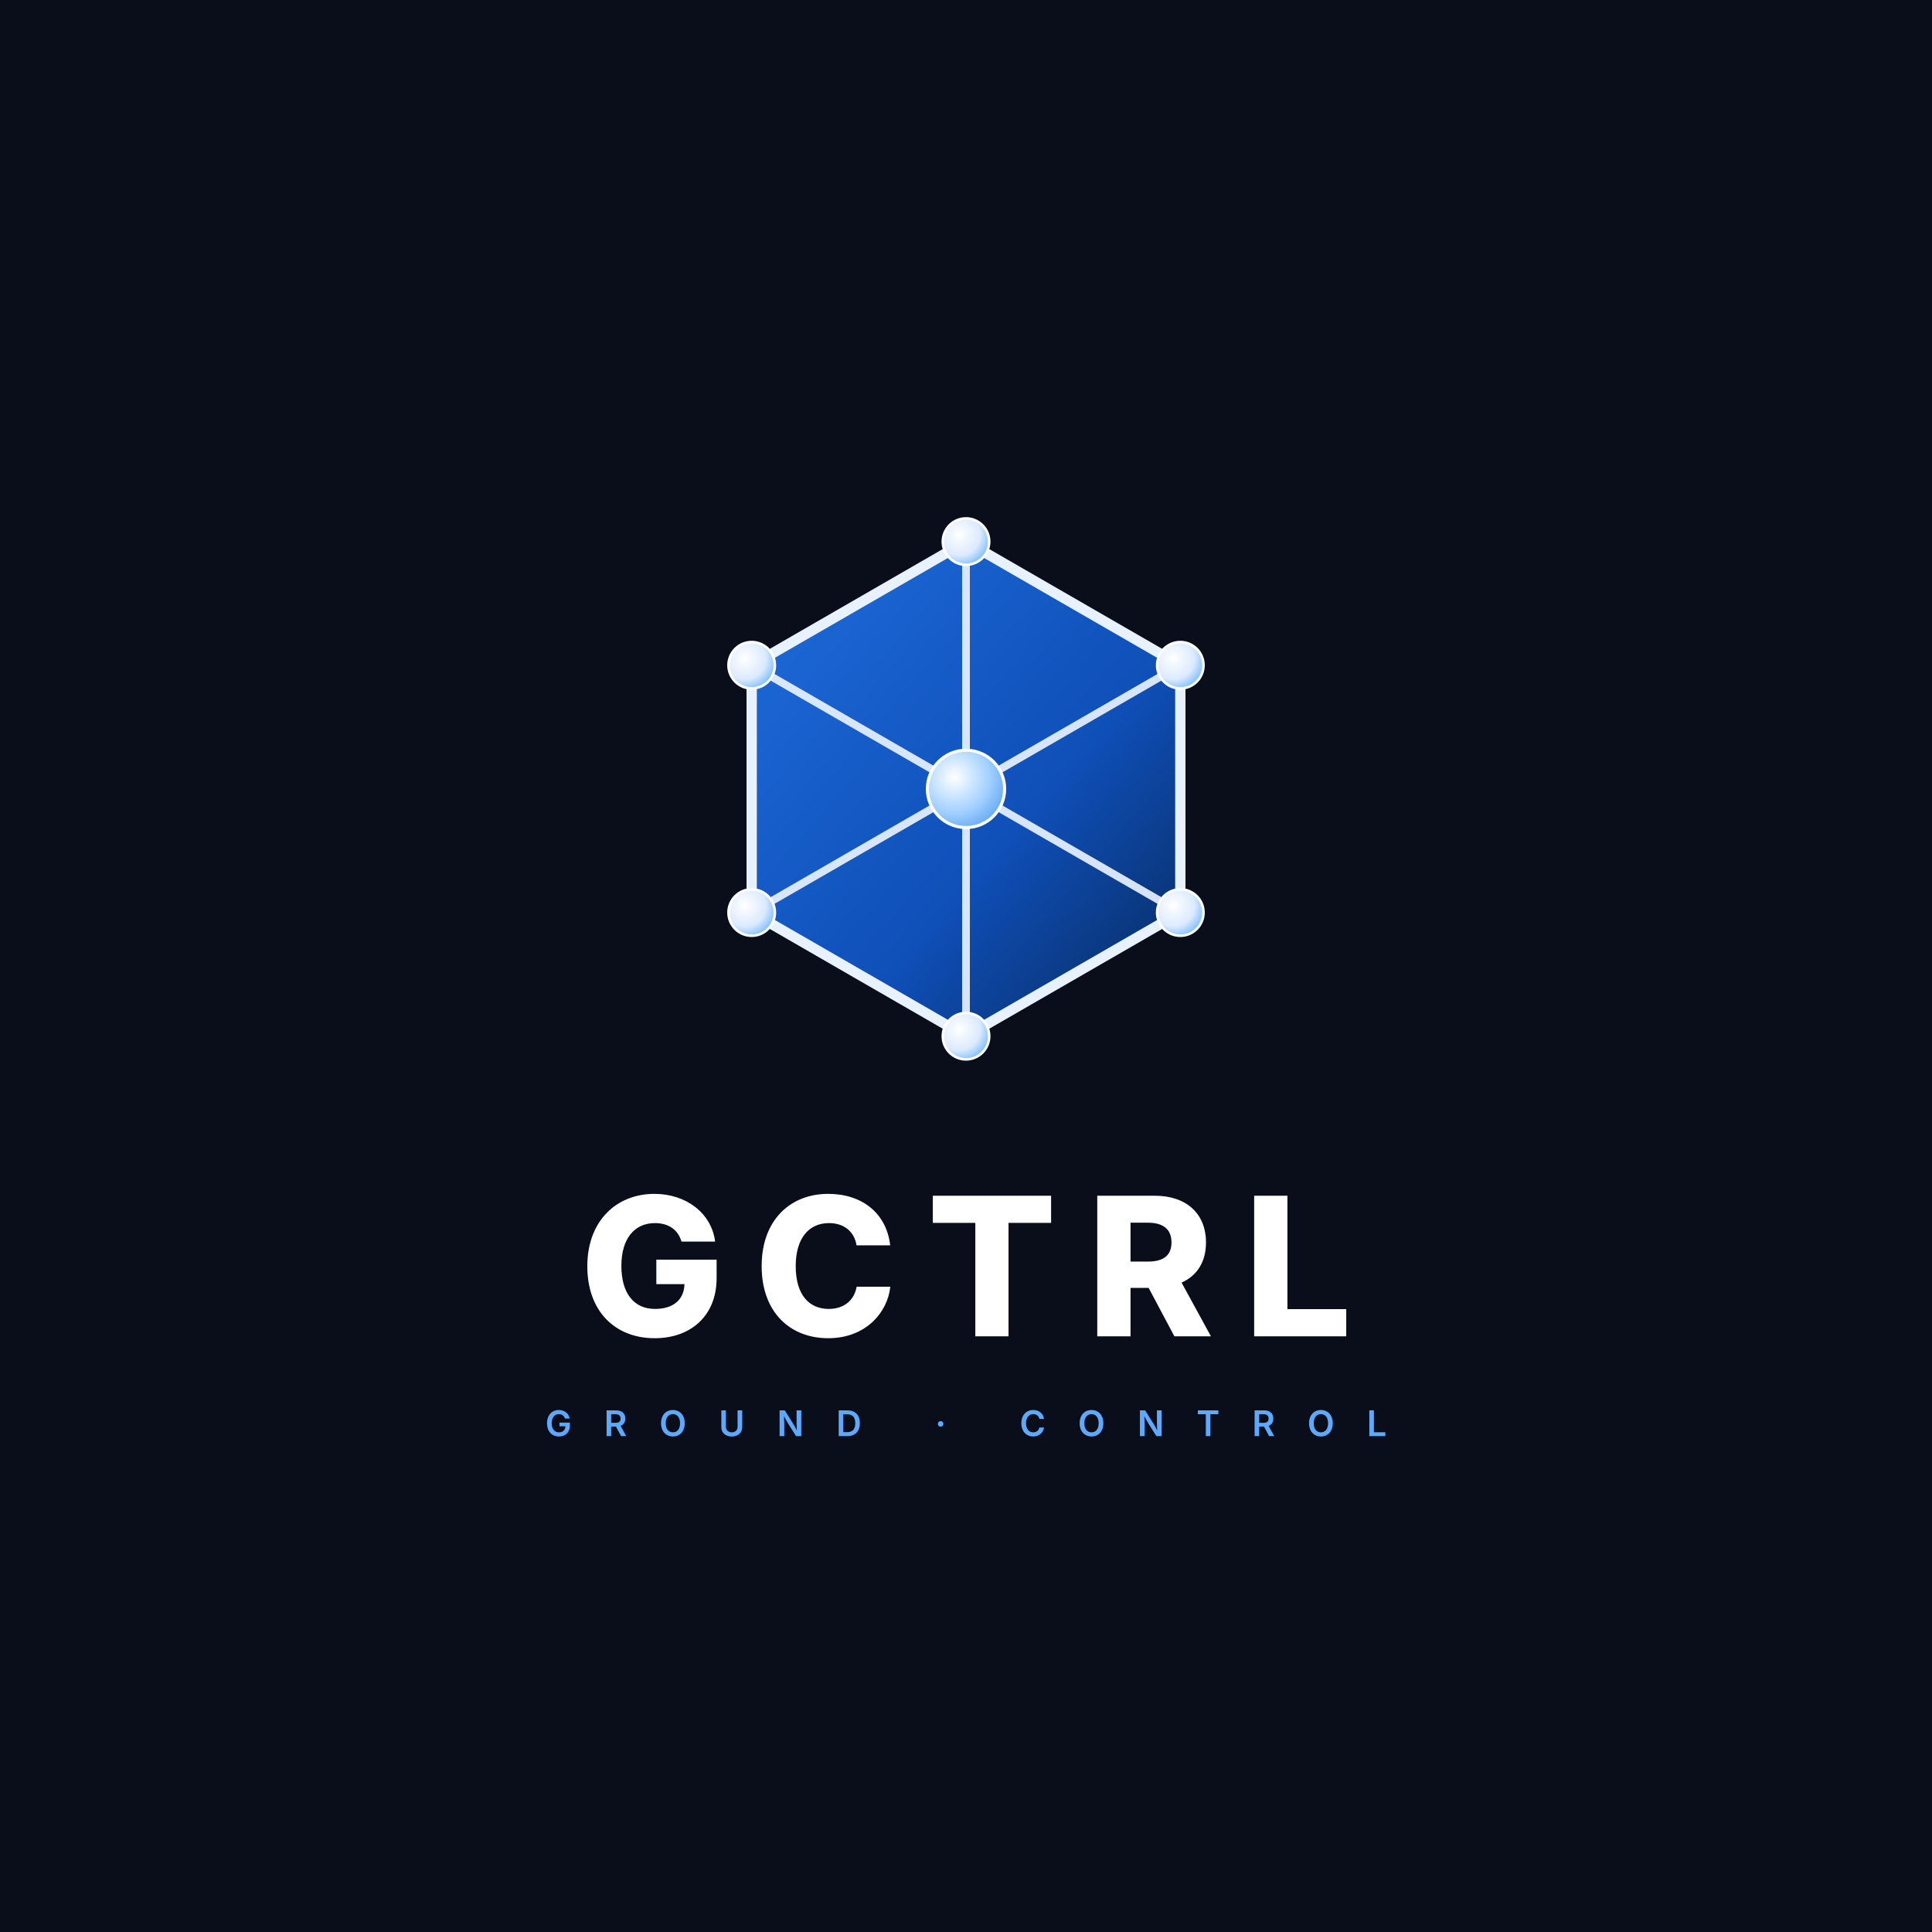
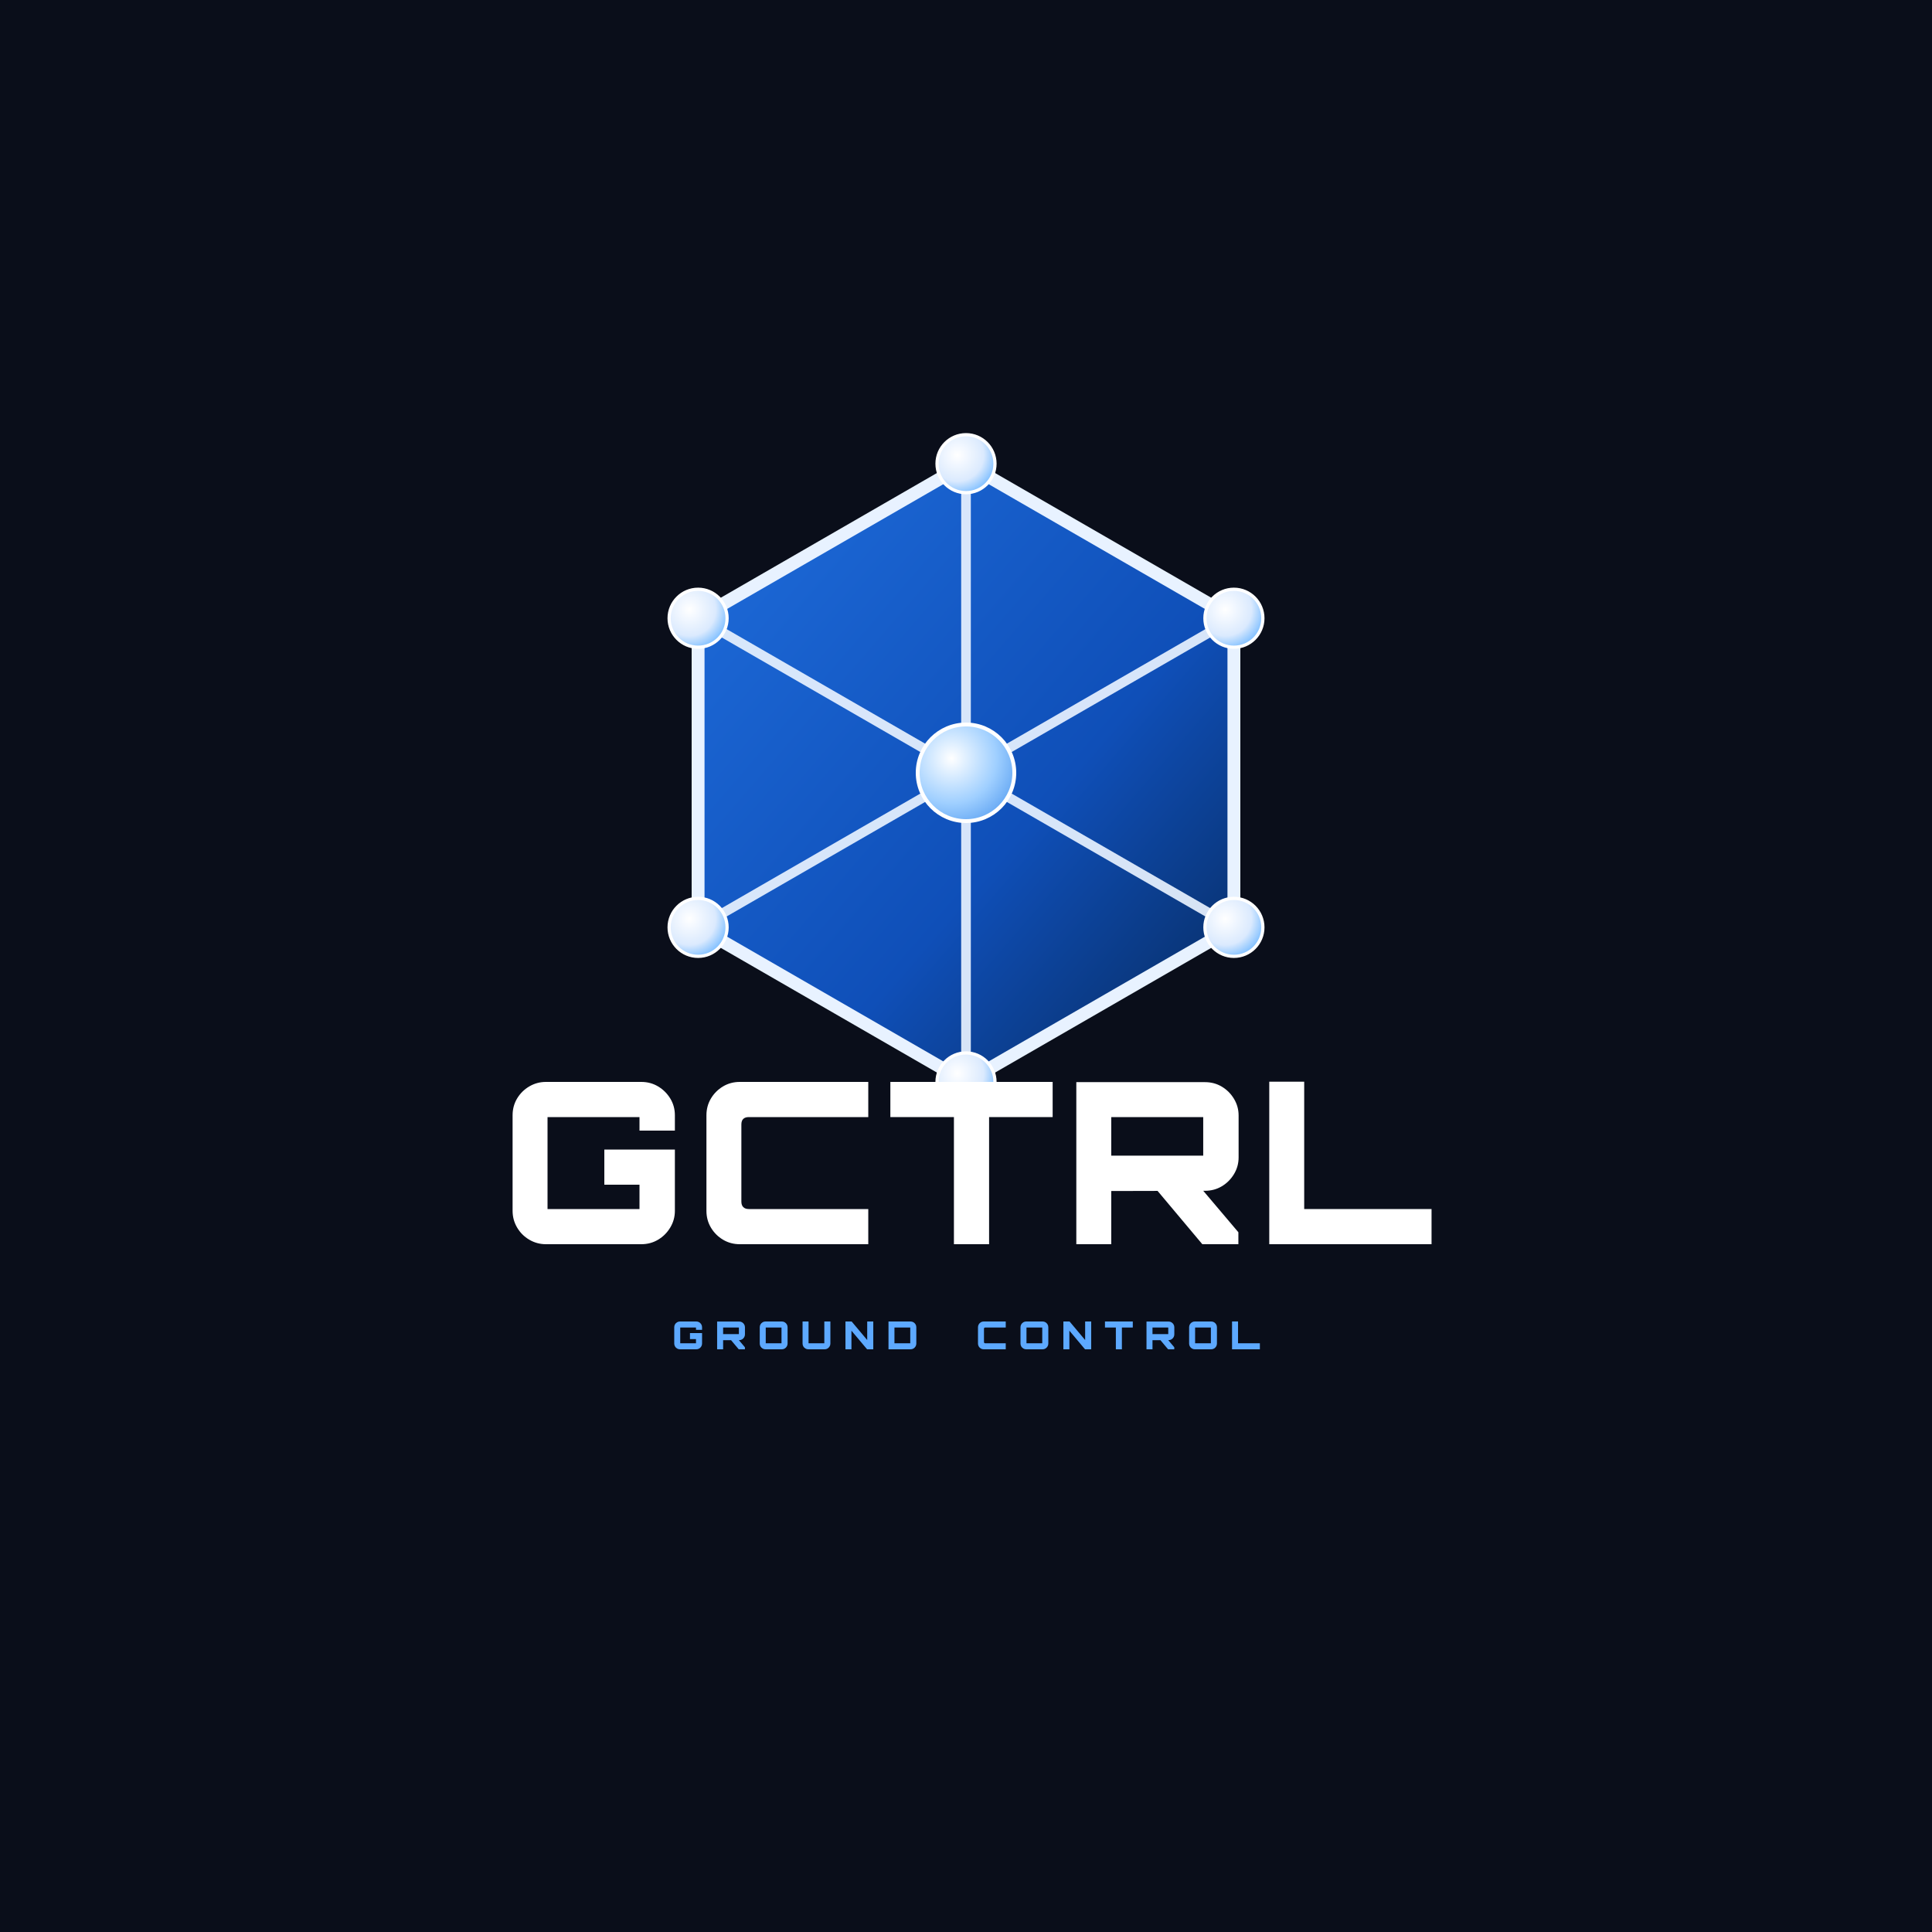
- <svg xmlns="http://www.w3.org/2000/svg" viewBox="-300 -300 600 600" width="600" height="600">
+ <svg xmlns="http://www.w3.org/2000/svg" viewBox="0 0 600 600" width="600" height="600">
  <defs>
    <linearGradient id="hexG" x1="0%" y1="0%" x2="100%" y2="100%">
      <stop offset="0%" stop-color="#1F6DDC" />
      <stop offset="60%" stop-color="#0F4FB8" />
      <stop offset="100%" stop-color="#072858" />
    </linearGradient>
    <radialGradient id="nodeG" cx="0.35" cy="0.35" r="0.7">
      <stop offset="0%" stop-color="#FFFFFF" />
      <stop offset="65%" stop-color="#DBEAFE" />
      <stop offset="100%" stop-color="#7FBFFF" />
    </radialGradient>
    <radialGradient id="hubG" cx="0.35" cy="0.35" r="0.85">
      <stop offset="0%" stop-color="#FFFFFF" />
      <stop offset="55%" stop-color="#9FCFFF" />
      <stop offset="100%" stop-color="#4A95EE" />
    </radialGradient>
  </defs>
-   <rect x="-300" y="-300" width="600" height="600" fill="#0A0E1A" />
-   <g transform="translate(0, -55) scale(1.6)">
+   <rect width="600" height="600" fill="#0A0E1A" />
+   <g transform="translate(300.0, 240.0) scale(2.0)">
    <polygon points="0,-48 41.6,-24 41.6,24 0,48 -41.6,24 -41.6,-24" fill="url(#hexG)" stroke="#E8F2FF" stroke-width="2" stroke-linejoin="round" />
    <g stroke="#E8F2FF" stroke-width="1.5" fill="none" opacity="0.92" stroke-linecap="round">
      <line x1="0" y1="-48" x2="0" y2="0" />
      <line x1="41.6" y1="-24" x2="0" y2="0" />
      <line x1="41.6" y1="24" x2="0" y2="0" />
      <line x1="0" y1="48" x2="0" y2="0" />
      <line x1="-41.6" y1="24" x2="0" y2="0" />
      <line x1="-41.6" y1="-24" x2="0" y2="0" />
    </g>
    <g fill="url(#nodeG)" stroke="#FFFFFF" stroke-width="0.5">
      <circle cx="0" cy="-48" r="4.5" />
      <circle cx="41.6" cy="-24" r="4.5" />
      <circle cx="41.6" cy="24" r="4.5" />
      <circle cx="0" cy="48" r="4.5" />
      <circle cx="-41.6" cy="24" r="4.5" />
      <circle cx="-41.6" cy="-24" r="4.5" />
    </g>
    <circle cx="0" cy="0" r="7.5" fill="url(#hubG)" stroke="#FFFFFF" stroke-width="0.6" />
  </g>
-   <text x="0" y="115" text-anchor="middle" font-family="&quot;Inter&quot;, &quot;Helvetica Neue&quot;, -apple-system, sans-serif" font-size="60" font-weight="800" fill="#FFFFFF" letter-spacing="9">GCTRL</text>
-   <text x="0" y="146" text-anchor="middle" font-family="&quot;Inter&quot;, &quot;Helvetica Neue&quot;, -apple-system, sans-serif" font-size="11" font-weight="600" fill="#5DA9FF" letter-spacing="10">GROUND · CONTROL</text>
+   <g transform="translate(155.27, 386.40)">
+     <g transform="translate(0.000, 0) scale(0.07, -0.07)">
+       <path d="M204 0Q164 0 130.0 20.0Q96 40 76.0 74.0Q56 108 56 148V572Q56 613 76.0 646.5Q96 680 130.0 700.0Q164 720 204 720H627Q668 720 701.5 700.0Q735 680 755.5 646.5Q776 613 776 572V504H619V564Q619 564 619.0 564.0Q619 564 619 564H211Q211 564 211.0 564.0Q211 564 211 564V156Q211 156 211.0 156.0Q211 156 211 156H619Q619 156 619.0 156.0Q619 156 619 156V264H463V420H776V148Q776 108 755.5 74.0Q735 40 701.5 20.0Q668 0 627 0Z" fill="#FFFFFF" />
+     </g>
+     <g transform="translate(60.200, 0) scale(0.07, -0.07)">
+       <path d="M204 0Q163 0 129.5 20.0Q96 40 76.0 73.5Q56 107 56 148V572Q56 613 76.0 646.5Q96 680 129.5 700.0Q163 720 204 720H774V564H244Q228 564 219.5 556.0Q211 548 211 531V189Q211 173 219.5 164.5Q228 156 244 156H774V0Z" fill="#FFFFFF" />
+     </g>
+     <g transform="translate(119.840, 0) scale(0.07, -0.07)">
+       <path d="M302 0V564H20V720H740V564H458V0Z" fill="#FFFFFF" />
+     </g>
+     <g transform="translate(175.070, 0) scale(0.07, -0.07)">
+       <path d="M615 0 406 249H609L775 53V0ZM56 0V719H627Q668 719 701.5 699.0Q735 679 755.5 645.0Q776 611 776 571V385Q776 345 755.5 311.0Q735 277 701.5 257.0Q668 237 627 237L211 236V0ZM211 393H619Q619 393 619.0 393.0Q619 393 619 393V564Q619 564 619.0 564.0Q619 564 619 564H211Q211 564 211.0 564.0Q211 564 211 564V393Q211 393 211.0 393.0Q211 393 211 393Z" fill="#FFFFFF" />
+     </g>
+     <g transform="translate(234.920, 0) scale(0.07, -0.07)">
+       <path d="M57 0V721H212V156H777V0Z" fill="#FFFFFF" />
+     </g>
+   </g>
+   <g transform="translate(208.72, 419.04)">
+     <g transform="translate(0.000, 0) scale(0.012, -0.012)">
+       <path d="M204 0Q164 0 130.0 20.0Q96 40 76.0 74.0Q56 108 56 148V572Q56 613 76.0 646.5Q96 680 130.0 700.0Q164 720 204 720H627Q668 720 701.5 700.0Q735 680 755.5 646.5Q776 613 776 572V504H619V564Q619 564 619.0 564.0Q619 564 619 564H211Q211 564 211.0 564.0Q211 564 211 564V156Q211 156 211.0 156.0Q211 156 211 156H619Q619 156 619.0 156.0Q619 156 619 156V264H463V420H776V148Q776 108 755.5 74.0Q735 40 701.5 20.0Q668 0 627 0Z" fill="#5DA9FF" />
+     </g>
+     <g transform="translate(13.320, 0) scale(0.012, -0.012)">
+       <path d="M615 0 406 249H609L775 53V0ZM56 0V719H627Q668 719 701.5 699.0Q735 679 755.5 645.0Q776 611 776 571V385Q776 345 755.5 311.0Q735 277 701.5 257.0Q668 237 627 237L211 236V0ZM211 393H619Q619 393 619.0 393.0Q619 393 619 393V564Q619 564 619.0 564.0Q619 564 619 564H211Q211 564 211.0 564.0Q211 564 211 564V393Q211 393 211.0 393.0Q211 393 211 393Z" fill="#5DA9FF" />
+     </g>
+     <g transform="translate(26.580, 0) scale(0.012, -0.012)">
+       <path d="M202 0Q162 0 128.0 20.0Q94 40 74.0 74.0Q54 108 54 148V572Q54 613 74.0 646.5Q94 680 128.0 700.0Q162 720 202 720H626Q666 720 699.5 700.0Q733 680 753.5 646.5Q774 613 774 572V148Q774 108 753.5 74.0Q733 40 699.5 20.0Q666 0 626 0ZM209 156H617Q617 156 617.0 156.0Q617 156 617 156V564Q617 564 617.0 564.0Q617 564 617 564H209Q209 564 209.0 564.0Q209 564 209 564V156Q209 156 209.0 156.0Q209 156 209 156Z" fill="#5DA9FF" />
+     </g>
+     <g transform="translate(39.876, 0) scale(0.012, -0.012)">
+       <path d="M202 0Q162 0 128.0 20.0Q94 40 74.0 74.0Q54 108 54 148V720H209V156Q209 156 209.0 156.0Q209 156 209 156H617Q617 156 617.0 156.0Q617 156 617 156V720H774V148Q774 108 753.5 74.0Q733 40 699.5 20.0Q666 0 626 0H202Z" fill="#5DA9FF" />
+     </g>
+     <g transform="translate(53.172, 0) scale(0.012, -0.012)">
+       <path d="M56 0V720H216L619 240V720H776V0H616L211 482V0Z" fill="#5DA9FF" />
+     </g>
+     <g transform="translate(66.516, 0) scale(0.012, -0.012)">
+       <path d="M58 0V720H629Q670 720 703.5 700.0Q737 680 757.5 646.5Q778 613 778 572V148Q778 108 757.5 74.0Q737 40 703.5 20.0Q670 0 629 0ZM212 156H621Q621 156 621.0 156.0Q621 156 621 156V564Q621 564 621.0 564.0Q621 564 621 564H212Q212 564 212.0 564.0Q212 564 212 564V156Q212 156 212.0 156.0Q212 156 212 156Z" fill="#5DA9FF" />
+     </g>
+     <g transform="translate(79.884, 0) scale(0.012, -0.012)">
+       <path d="" fill="#5DA9FF" />
+     </g>
+     <g transform="translate(87.108, 0) scale(0.012, -0.012)">
+       <path d="" fill="#5DA9FF" />
+     </g>
+     <g transform="translate(94.332, 0) scale(0.012, -0.012)">
+       <path d="M204 0Q163 0 129.5 20.0Q96 40 76.0 73.5Q56 107 56 148V572Q56 613 76.0 646.5Q96 680 129.5 700.0Q163 720 204 720H774V564H244Q228 564 219.5 556.0Q211 548 211 531V189Q211 173 219.5 164.5Q228 156 244 156H774V0Z" fill="#5DA9FF" />
+     </g>
+     <g transform="translate(107.556, 0) scale(0.012, -0.012)">
+       <path d="M202 0Q162 0 128.0 20.0Q94 40 74.0 74.0Q54 108 54 148V572Q54 613 74.0 646.5Q94 680 128.0 700.0Q162 720 202 720H626Q666 720 699.5 700.0Q733 680 753.5 646.5Q774 613 774 572V148Q774 108 753.5 74.0Q733 40 699.5 20.0Q666 0 626 0ZM209 156H617Q617 156 617.0 156.0Q617 156 617 156V564Q617 564 617.0 564.0Q617 564 617 564H209Q209 564 209.0 564.0Q209 564 209 564V156Q209 156 209.0 156.0Q209 156 209 156Z" fill="#5DA9FF" />
+     </g>
+     <g transform="translate(120.852, 0) scale(0.012, -0.012)">
+       <path d="M56 0V720H216L619 240V720H776V0H616L211 482V0Z" fill="#5DA9FF" />
+     </g>
+     <g transform="translate(134.196, 0) scale(0.012, -0.012)">
+       <path d="M302 0V564H20V720H740V564H458V0Z" fill="#5DA9FF" />
+     </g>
+     <g transform="translate(146.664, 0) scale(0.012, -0.012)">
+       <path d="M615 0 406 249H609L775 53V0ZM56 0V719H627Q668 719 701.5 699.0Q735 679 755.5 645.0Q776 611 776 571V385Q776 345 755.5 311.0Q735 277 701.5 257.0Q668 237 627 237L211 236V0ZM211 393H619Q619 393 619.0 393.0Q619 393 619 393V564Q619 564 619.0 564.0Q619 564 619 564H211Q211 564 211.0 564.0Q211 564 211 564V393Q211 393 211.0 393.0Q211 393 211 393Z" fill="#5DA9FF" />
+     </g>
+     <g transform="translate(159.924, 0) scale(0.012, -0.012)">
+       <path d="M202 0Q162 0 128.0 20.0Q94 40 74.0 74.0Q54 108 54 148V572Q54 613 74.0 646.5Q94 680 128.0 700.0Q162 720 202 720H626Q666 720 699.5 700.0Q733 680 753.5 646.5Q774 613 774 572V148Q774 108 753.5 74.0Q733 40 699.5 20.0Q666 0 626 0ZM209 156H617Q617 156 617.0 156.0Q617 156 617 156V564Q617 564 617.0 564.0Q617 564 617 564H209Q209 564 209.0 564.0Q209 564 209 564V156Q209 156 209.0 156.0Q209 156 209 156Z" fill="#5DA9FF" />
+     </g>
+     <g transform="translate(173.220, 0) scale(0.012, -0.012)">
+       <path d="M57 0V721H212V156H777V0Z" fill="#5DA9FF" />
+     </g>
+   </g>
</svg>
